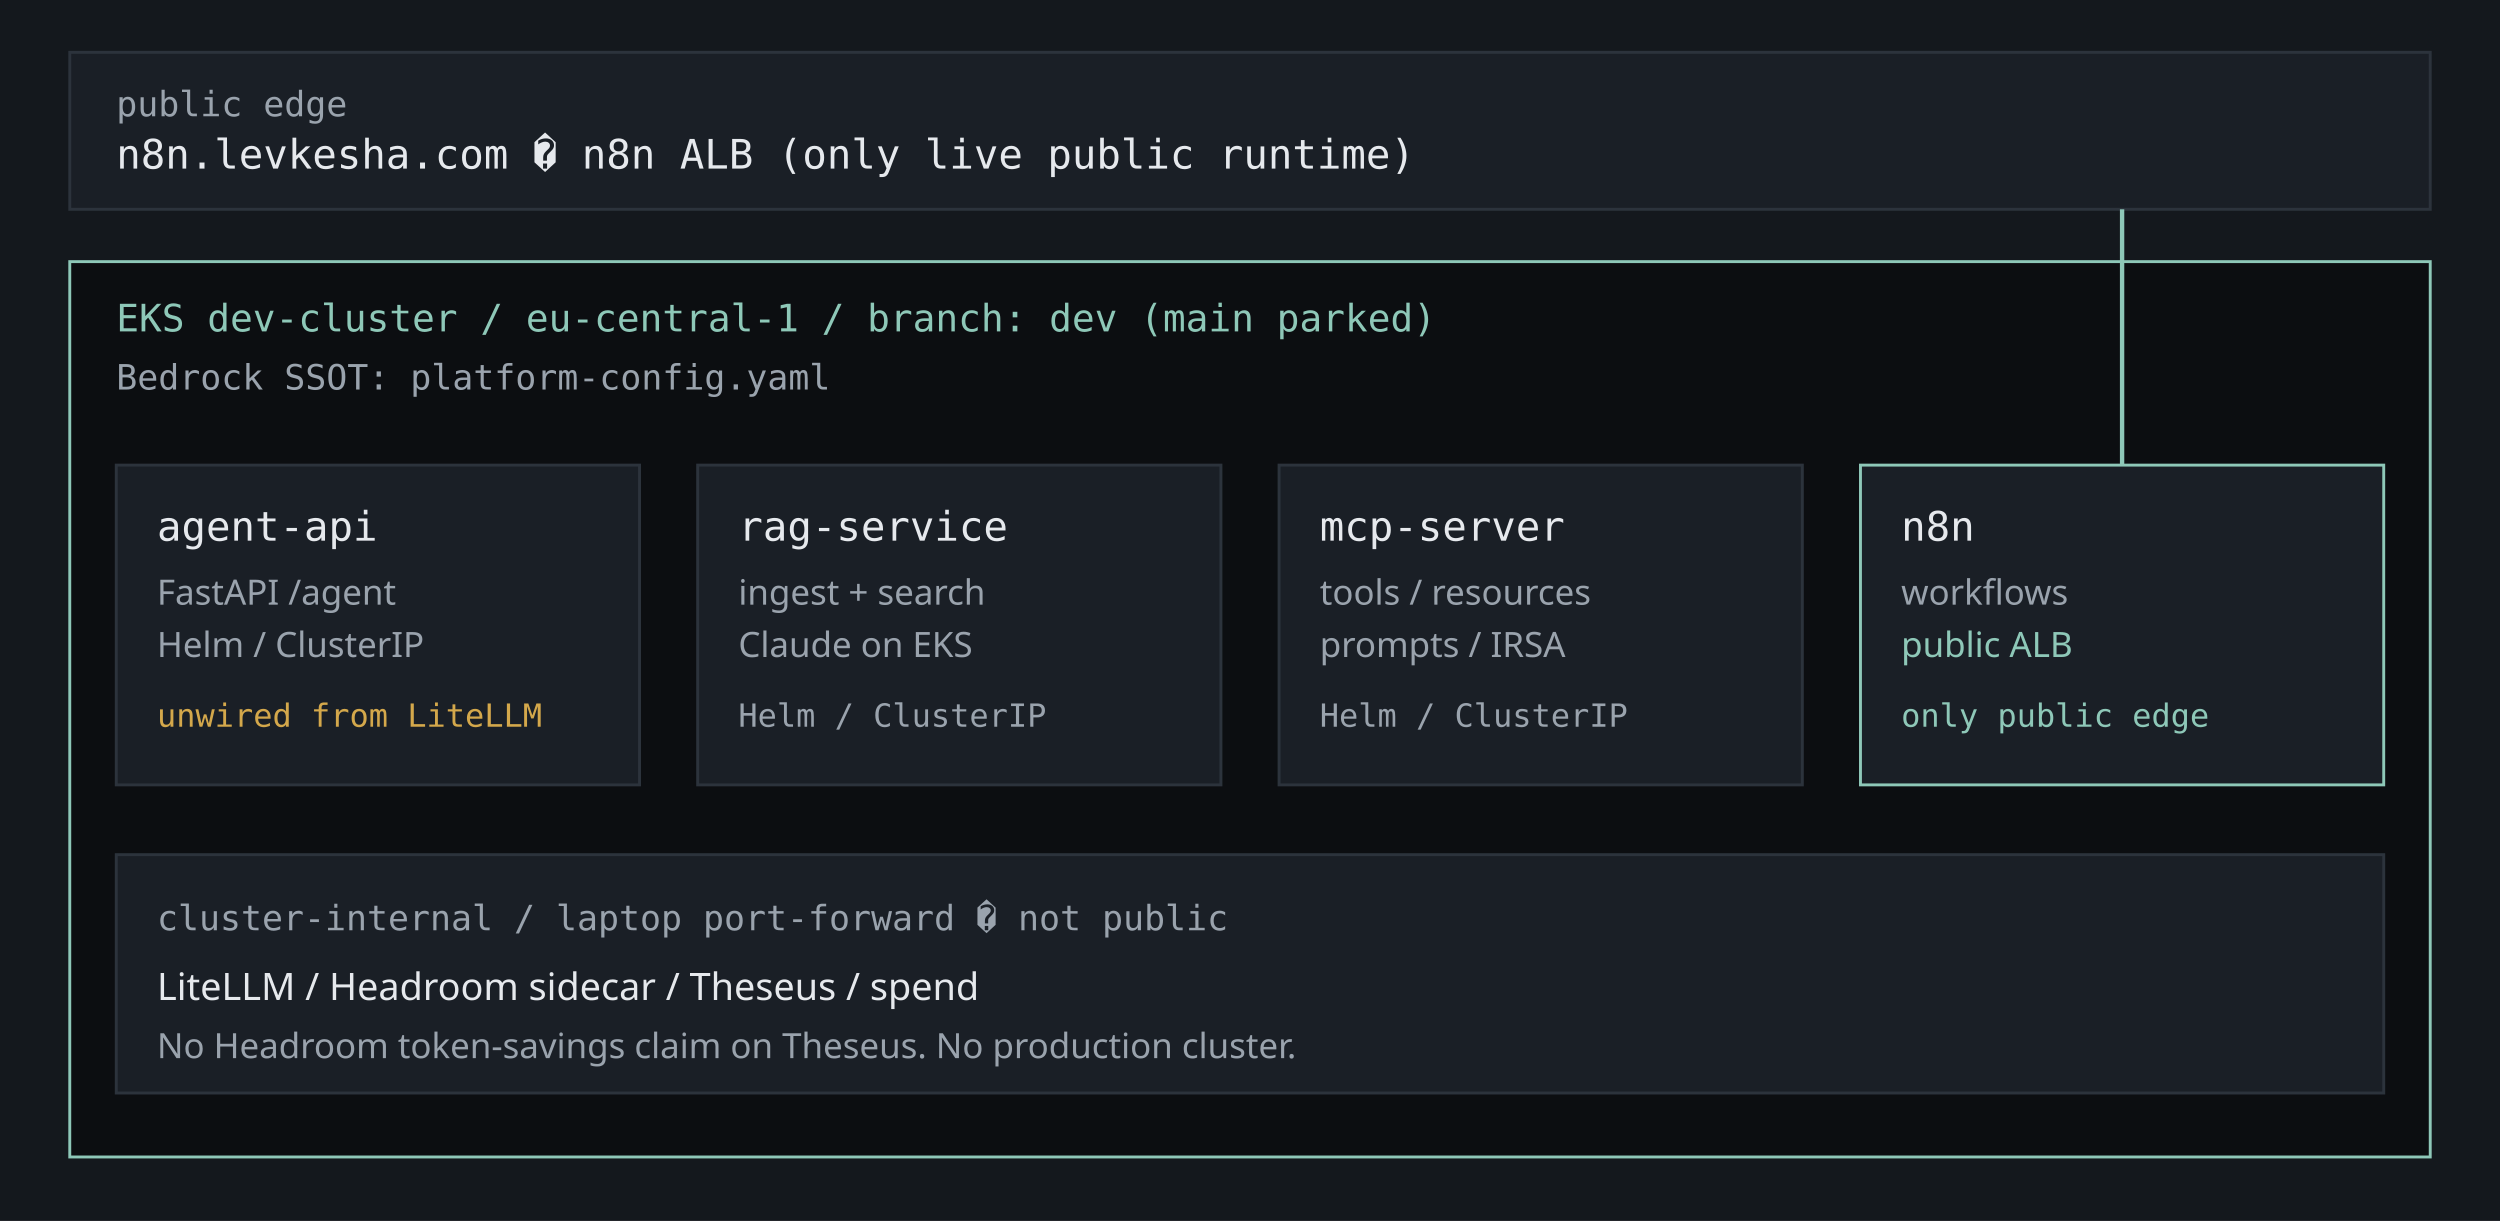
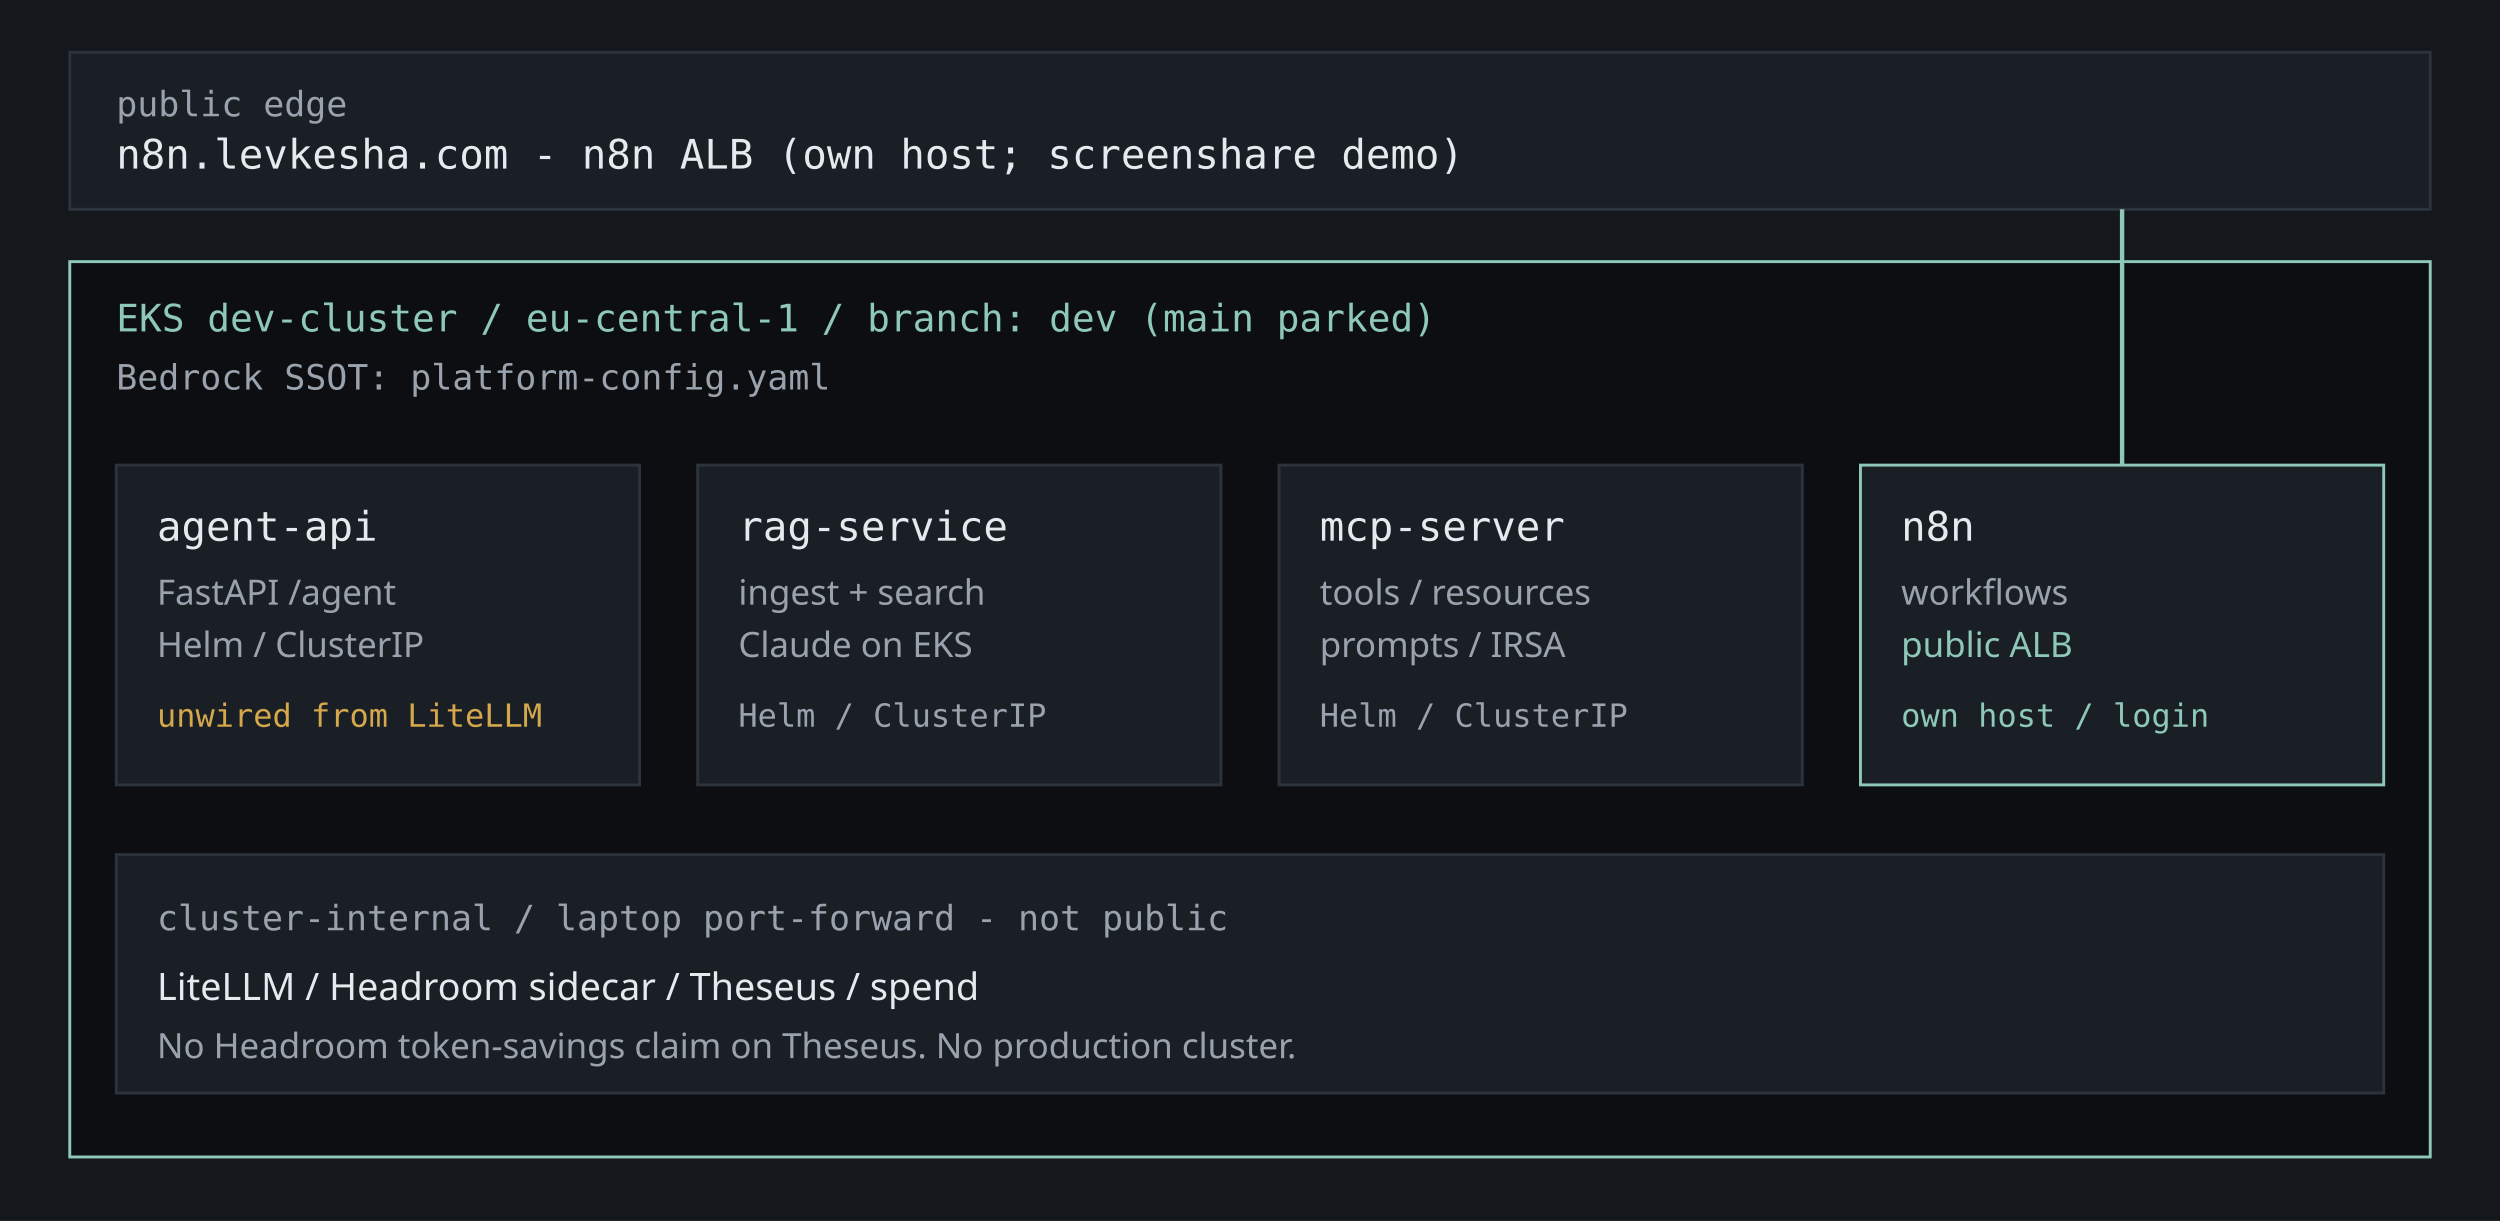
<svg xmlns="http://www.w3.org/2000/svg" viewBox="0 0 860 420" role="img" aria-labelledby="title desc">
  <rect width="860" height="420" fill="#14181d" />
  <rect x="24" y="18" width="812" height="54" fill="#1a1f26" stroke="#2c333c" />
  <text x="40" y="40" fill="#9aa3ad" font-family="ui-monospace, Consolas, monospace" font-size="12">public edge</text>
-   <text x="40" y="58" fill="#e6e9ed" font-family="ui-monospace, Consolas, monospace" font-size="14">n8n.levkesha.com � n8n ALB (only live public runtime)</text>
+   <text x="40" y="58" fill="#e6e9ed" font-family="ui-monospace, Consolas, monospace" font-size="14">n8n.levkesha.com - n8n ALB (own host; screenshare demo)</text>
  <rect x="24" y="90" width="812" height="308" fill="#0c0e11" stroke="#8ec8b8" />
  <text x="40" y="114" fill="#8ec8b8" font-family="ui-monospace, Consolas, monospace" font-size="13">EKS  dev-cluster  /  eu-central-1  /  branch: dev (main parked)</text>
  <text x="40" y="134" fill="#9aa3ad" font-family="ui-monospace, Consolas, monospace" font-size="12">Bedrock SSOT: platform-config.yaml</text>
  <rect x="40" y="160" width="180" height="110" fill="#1a1f26" stroke="#2c333c" />
  <text x="54" y="186" fill="#e6e9ed" font-family="ui-monospace, Consolas, monospace" font-size="14">agent-api</text>
  <text x="54" y="208" fill="#9aa3ad" font-family="Segoe UI, sans-serif" font-size="12">FastAPI /agent</text>
  <text x="54" y="226" fill="#9aa3ad" font-family="Segoe UI, sans-serif" font-size="12">Helm / ClusterIP</text>
  <text x="54" y="250" fill="#d4a84b" font-family="ui-monospace, Consolas, monospace" font-size="11">unwired from LiteLLM</text>
  <rect x="240" y="160" width="180" height="110" fill="#1a1f26" stroke="#2c333c" />
  <text x="254" y="186" fill="#e6e9ed" font-family="ui-monospace, Consolas, monospace" font-size="14">rag-service</text>
  <text x="254" y="208" fill="#9aa3ad" font-family="Segoe UI, sans-serif" font-size="12">ingest + search</text>
  <text x="254" y="226" fill="#9aa3ad" font-family="Segoe UI, sans-serif" font-size="12">Claude on EKS</text>
  <text x="254" y="250" fill="#9aa3ad" font-family="ui-monospace, Consolas, monospace" font-size="11">Helm / ClusterIP</text>
  <rect x="440" y="160" width="180" height="110" fill="#1a1f26" stroke="#2c333c" />
  <text x="454" y="186" fill="#e6e9ed" font-family="ui-monospace, Consolas, monospace" font-size="14">mcp-server</text>
  <text x="454" y="208" fill="#9aa3ad" font-family="Segoe UI, sans-serif" font-size="12">tools / resources</text>
  <text x="454" y="226" fill="#9aa3ad" font-family="Segoe UI, sans-serif" font-size="12">prompts / IRSA</text>
  <text x="454" y="250" fill="#9aa3ad" font-family="ui-monospace, Consolas, monospace" font-size="11">Helm / ClusterIP</text>
  <rect x="640" y="160" width="180" height="110" fill="#1a1f26" stroke="#8ec8b8" />
  <text x="654" y="186" fill="#e6e9ed" font-family="ui-monospace, Consolas, monospace" font-size="14">n8n</text>
  <text x="654" y="208" fill="#9aa3ad" font-family="Segoe UI, sans-serif" font-size="12">workflows</text>
  <text x="654" y="226" fill="#8ec8b8" font-family="Segoe UI, sans-serif" font-size="12">public ALB</text>
-   <text x="654" y="250" fill="#8ec8b8" font-family="ui-monospace, Consolas, monospace" font-size="11">only public edge</text>
+   <text x="654" y="250" fill="#8ec8b8" font-family="ui-monospace, Consolas, monospace" font-size="11">own host / login</text>
  <line x1="730" y1="72" x2="730" y2="160" stroke="#8ec8b8" stroke-width="1.5" />
  <rect x="40" y="294" width="780" height="82" fill="#1a1f26" stroke="#2c333c" />
-   <text x="54" y="320" fill="#9aa3ad" font-family="ui-monospace, Consolas, monospace" font-size="12">cluster-internal / laptop port-forward � not public</text>
+   <text x="54" y="320" fill="#9aa3ad" font-family="ui-monospace, Consolas, monospace" font-size="12">cluster-internal / laptop port-forward - not public</text>
  <text x="54" y="344" fill="#e6e9ed" font-family="Segoe UI, sans-serif" font-size="13">LiteLLM / Headroom sidecar / Theseus / spend</text>
  <text x="54" y="364" fill="#9aa3ad" font-family="Segoe UI, sans-serif" font-size="12">No Headroom token-savings claim on Theseus. No production cluster.</text>
</svg>
